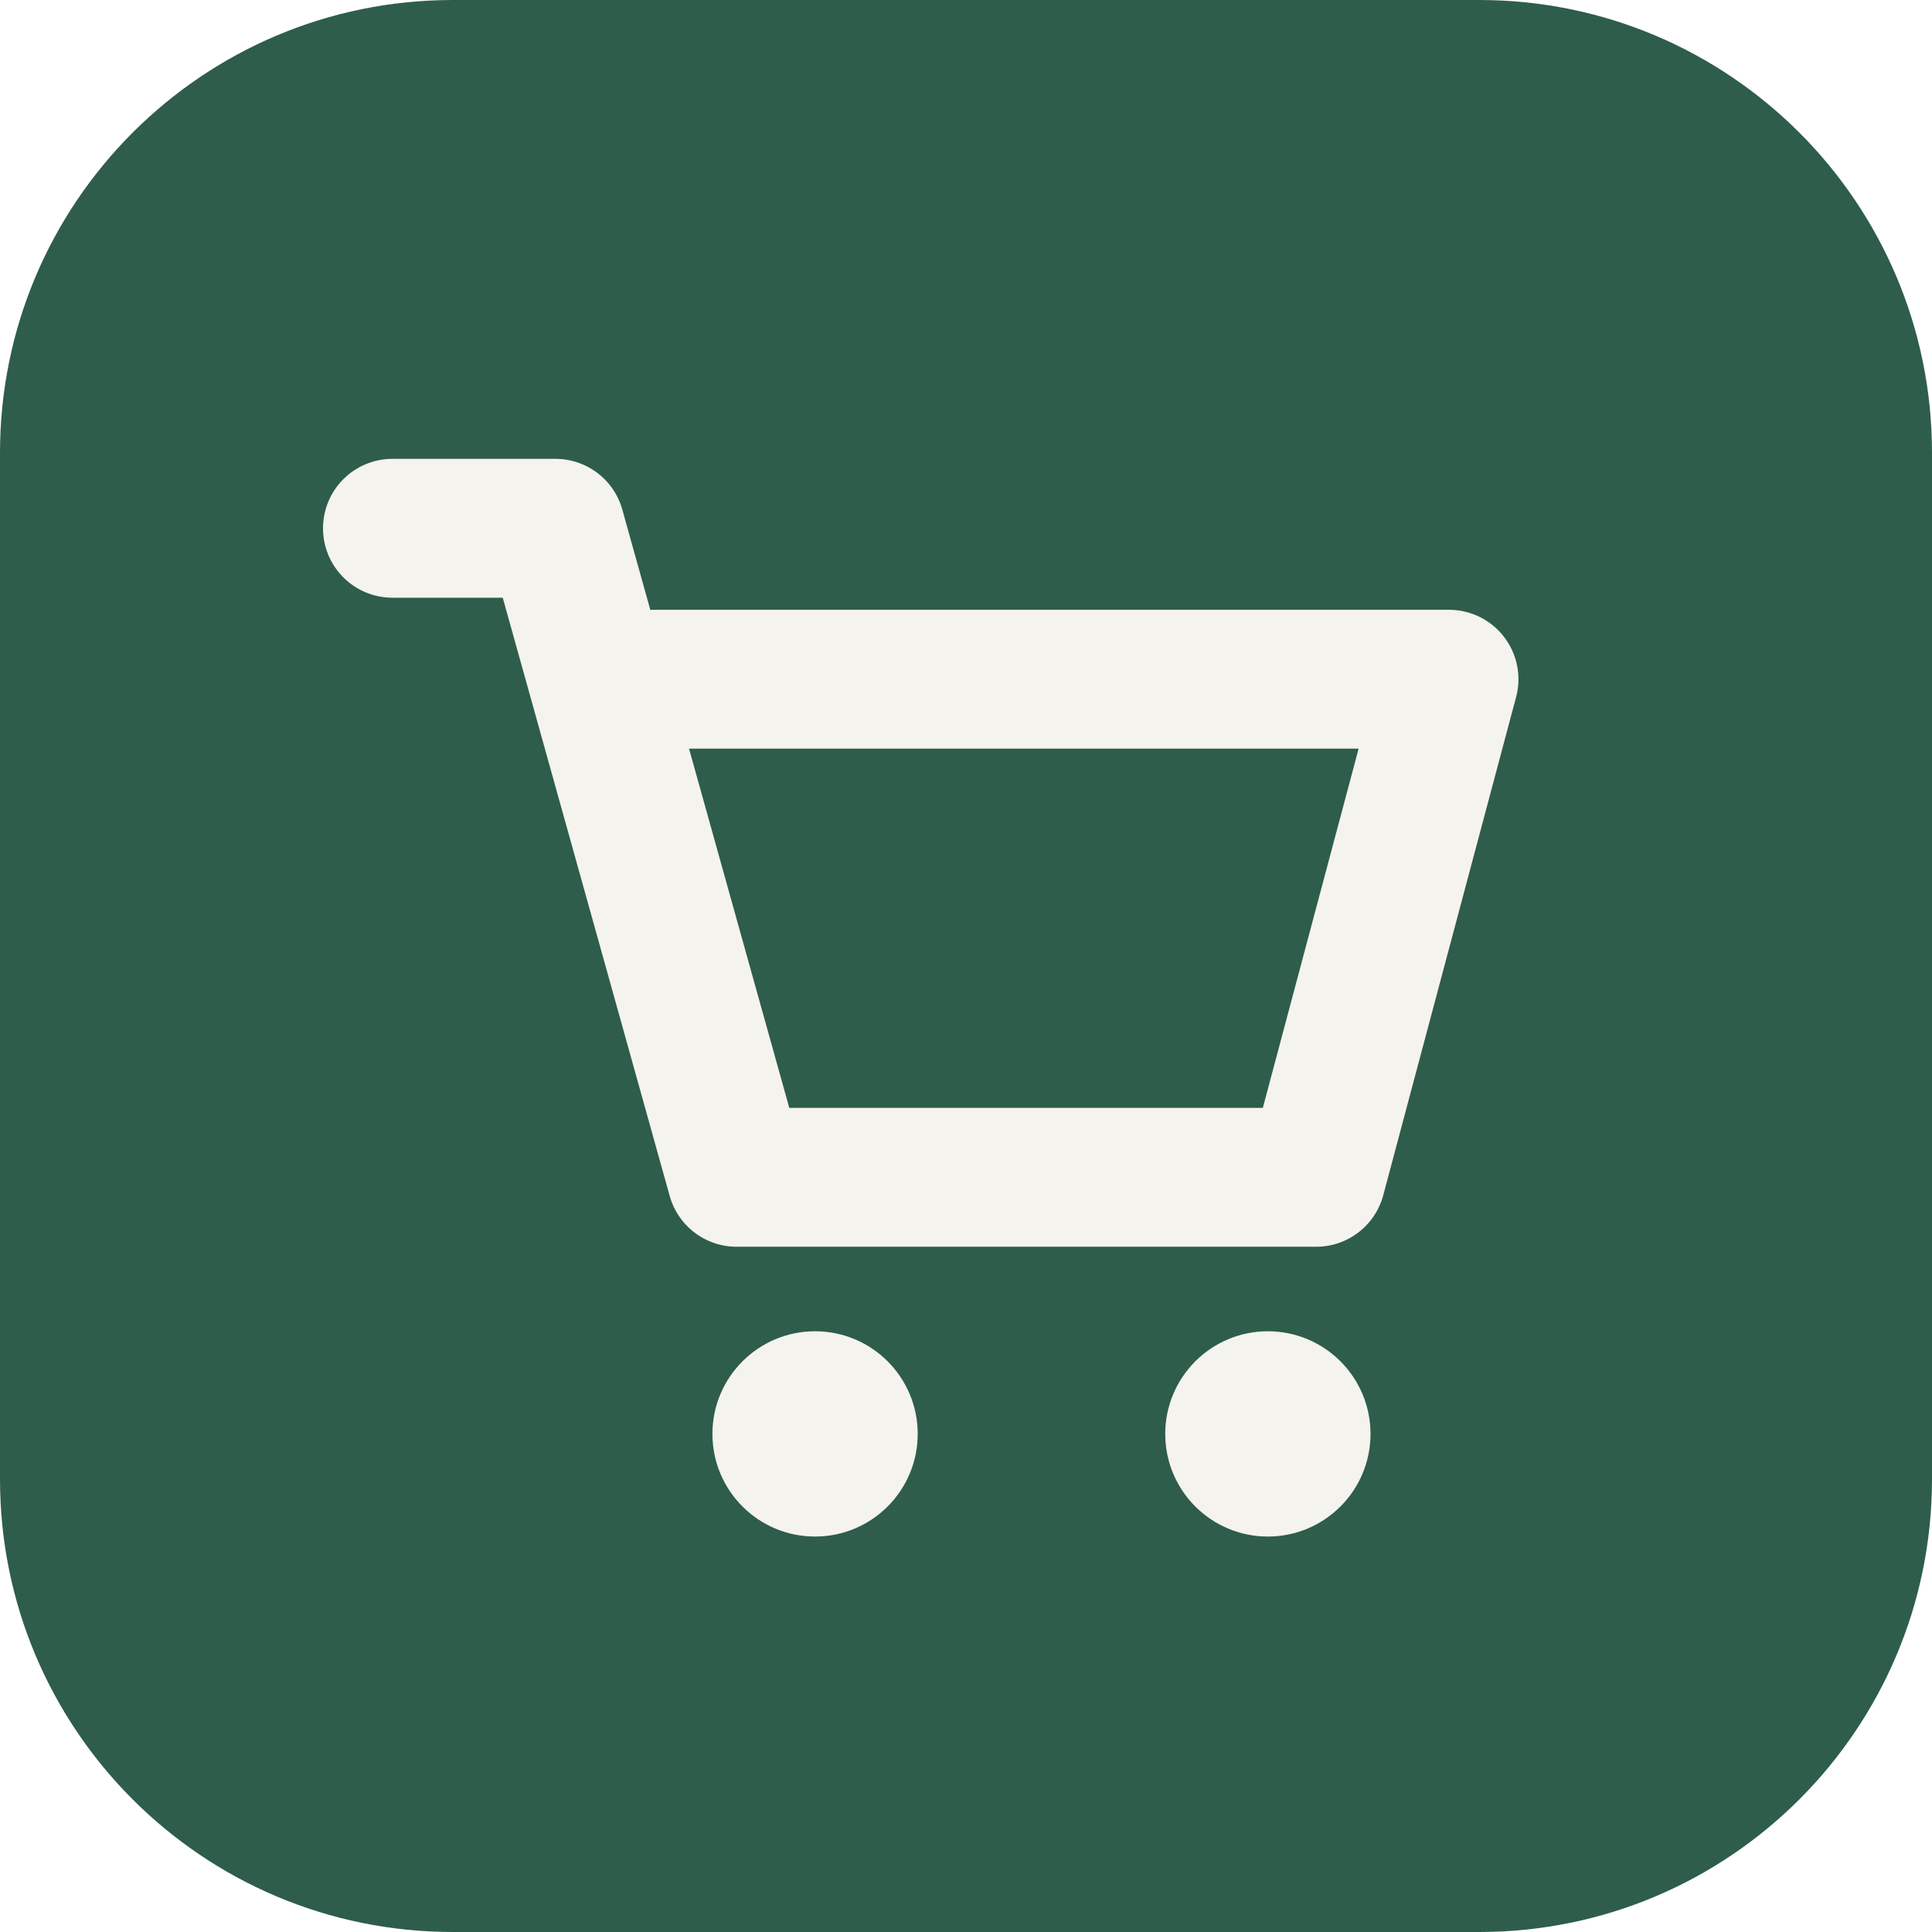
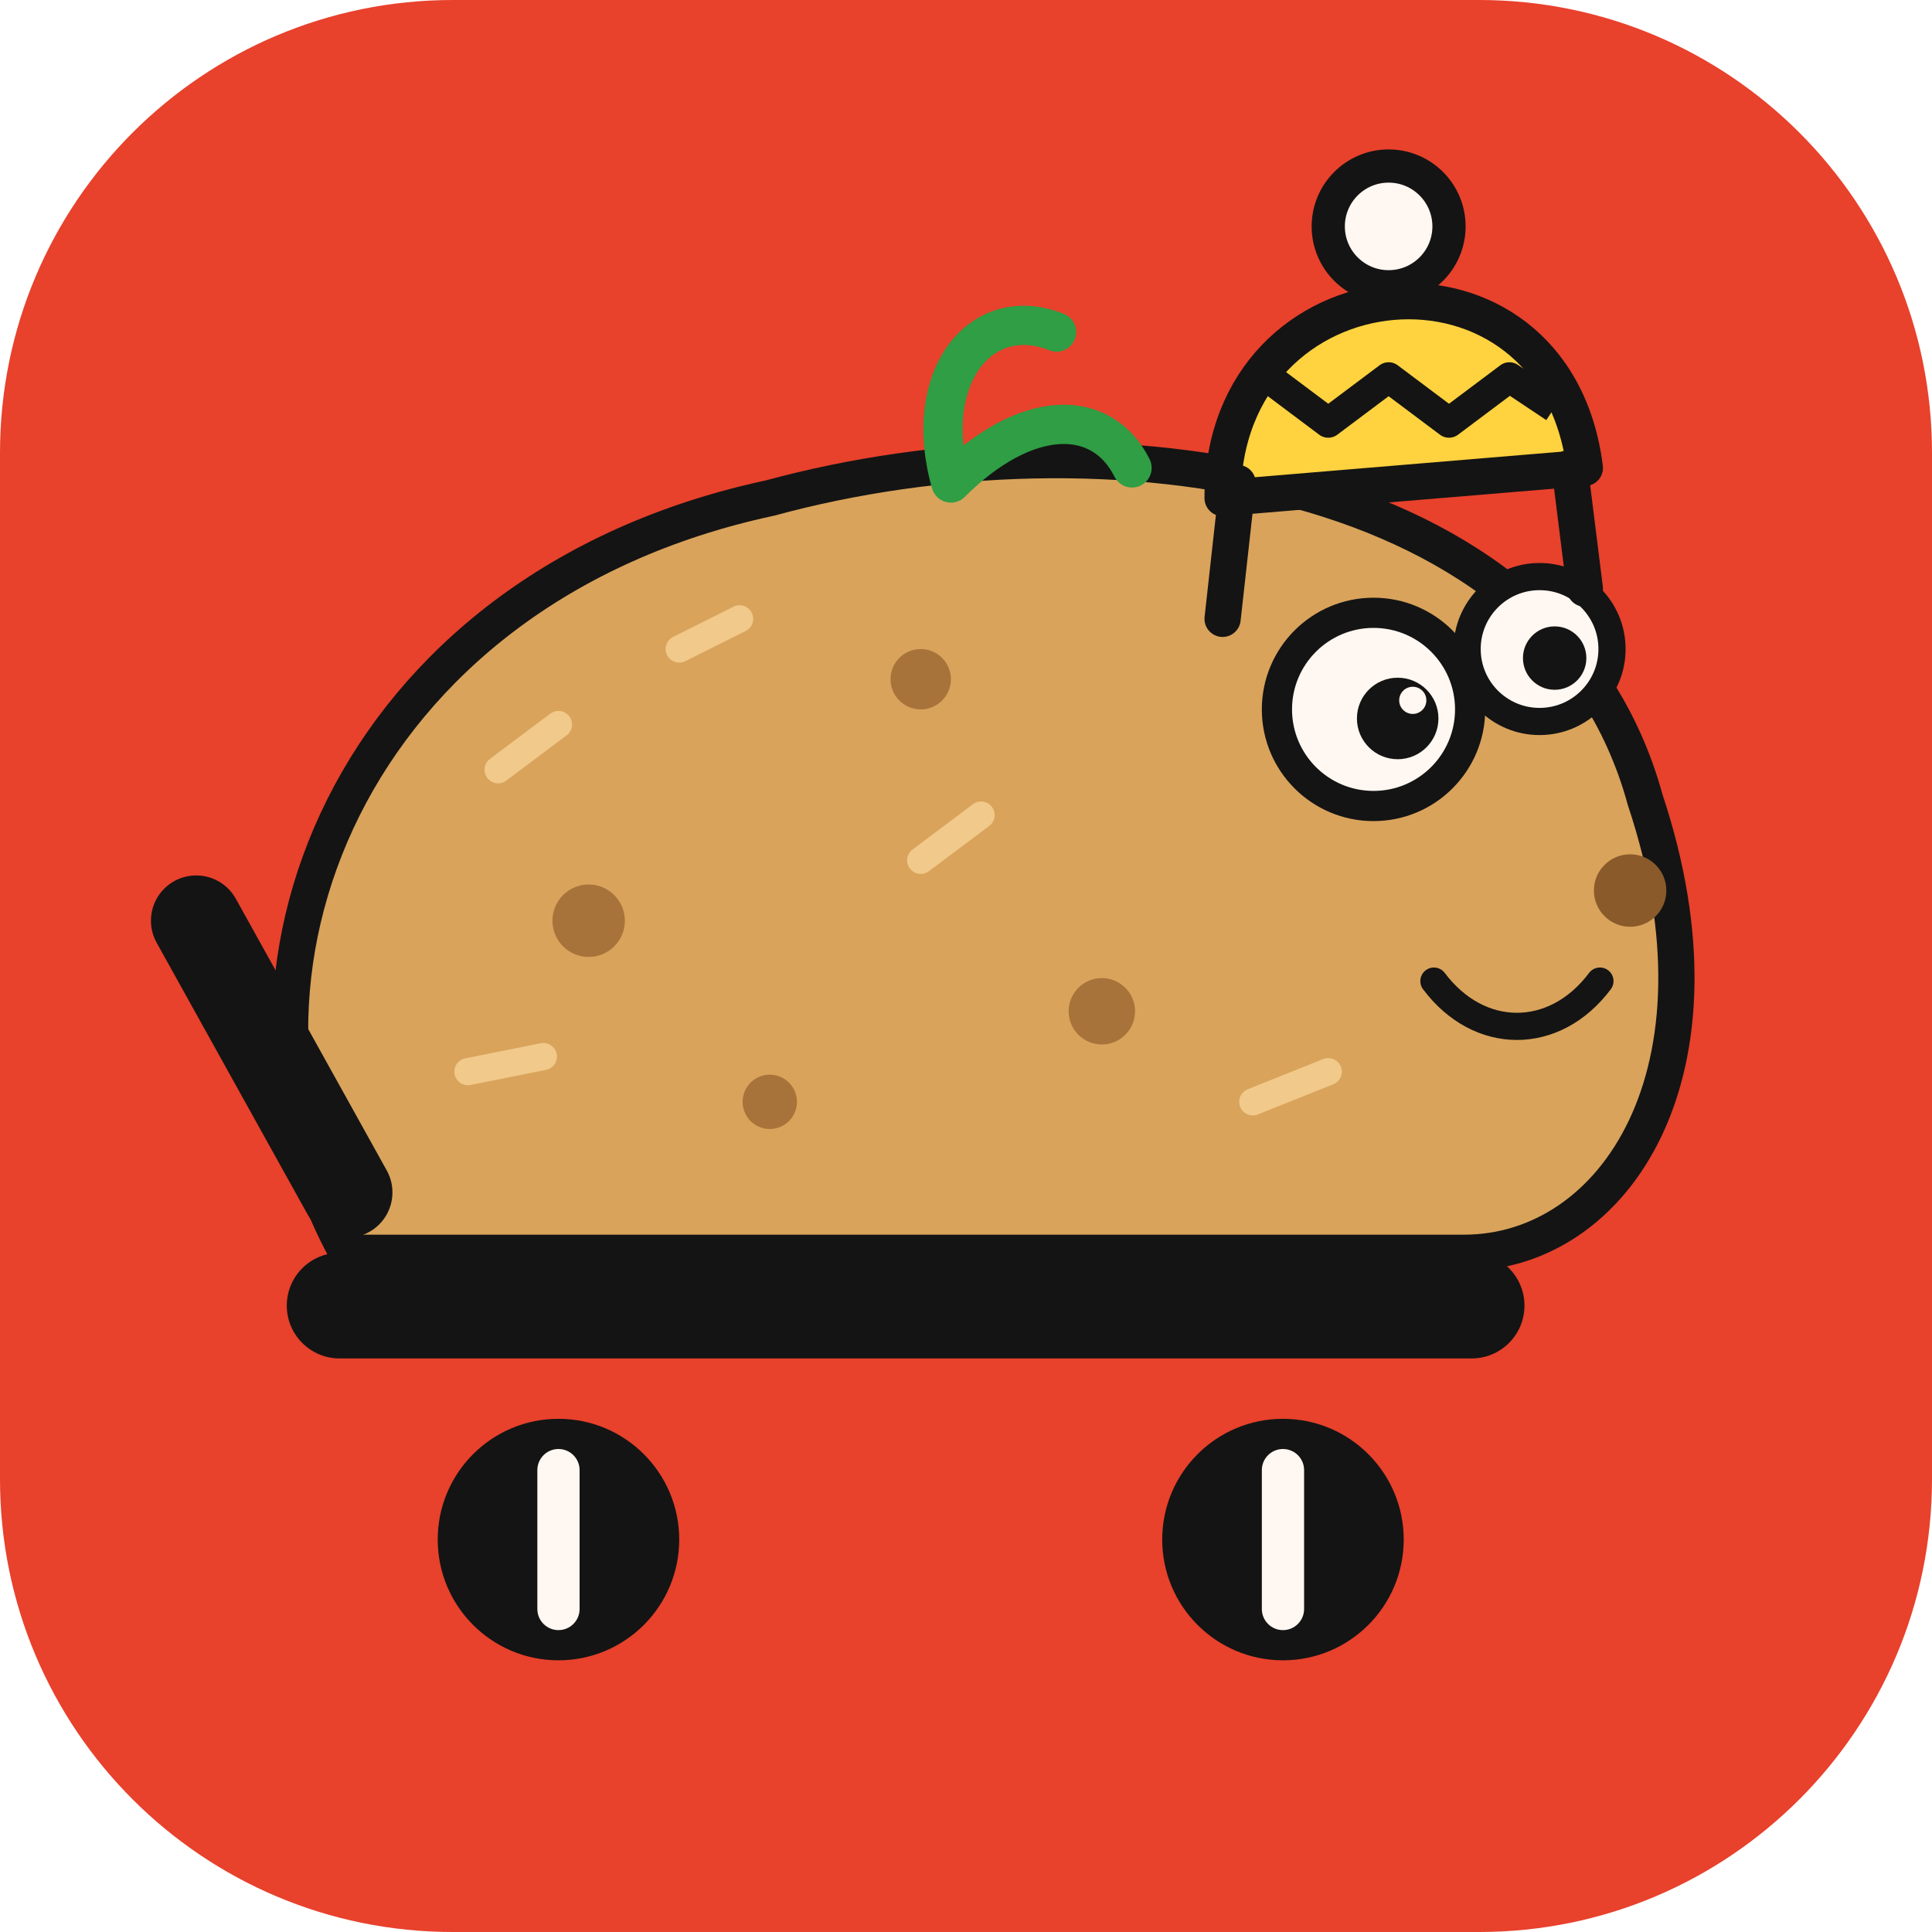
<svg xmlns="http://www.w3.org/2000/svg" viewBox="0 0 64 64" role="img" aria-label="SuperCarrito">
-   <rect width="64" height="64" rx="15" fill="#2E5D4B" />
-   <g fill="none" stroke="#F5F3ED" stroke-width="4.6" stroke-linecap="round" stroke-linejoin="round">
-     <path d="M13 17.5h5.4l6 21.5h19.2L48 22.5H20.3" />
+   <rect width="64" height="64" rx="15" fill="#E8412C" />
+   <g transform="translate(5.5 10.5) scale(0.5)">
+     <path d="M12 62 C2 44 12 18 40 12 C62 6 92 10 98 32 C104 50 96 62 86 62 Z" fill="#D9A35B" stroke="#141414" stroke-width="2.4" stroke-linejoin="round" />
+     <g fill="#A8733A">
+       <circle cx="28" cy="40" r="2.4" />
+       <circle cx="50" cy="24" r="2" />
+       <circle cx="40" cy="52" r="1.8" />
+       <circle cx="62" cy="46" r="2.2" />
+     </g>
+     <g stroke="#F1C98A" stroke-width="1.8" stroke-linecap="round" fill="none">
+       <path d="M22 30l4-3" />
+       <path d="M34 22l4-2" />
+       <path d="M20 50l5-1" />
+       <path d="M50 36l4-3" />
+       <path d="M72 52l5-2" />
+     </g>
+     <path d="M52 11c-2-7 2-12 7-10m-7 10c5-5 10-5 12-1" stroke="#2F9E44" stroke-width="2.6" stroke-linecap="round" fill="none" />
+     <circle cx="91" cy="22" r="4.8" fill="#FFF7F1" stroke="#141414" stroke-width="1.8" />
+     <circle cx="92" cy="22.6" r="2.1" fill="#141414" />
+     <circle cx="80" cy="26" r="6.4" fill="#FFF7F1" stroke="#141414" stroke-width="2" />
+     <circle cx="81.6" cy="26.6" r="2.7" fill="#141414" />
+     <circle cx="82.6" cy="25.4" r=".9" fill="#FFF7F1" />
+     <circle cx="97" cy="38" r="2.4" fill="#8a5a2b" />
+     <path d="M84 44c3 4 8 4 11 0" stroke="#141414" stroke-width="1.8" stroke-linecap="round" fill="none" />
+     <path d="M70 12 C70 -4 92 -6 94 10 Z" fill="#FFD23F" stroke="#141414" stroke-width="2.4" stroke-linejoin="round" />
+     <path d="M73 4l4 3 4-3 4 3 4-3 3 2" stroke="#141414" stroke-width="2" stroke-linejoin="round" fill="none" />
+     <path d="M71 11l-1 9M93 10l1 8" stroke="#141414" stroke-width="2.4" stroke-linecap="round" />
+     <circle cx="81" cy="-6" r="4" fill="#FFF7F1" stroke="#141414" stroke-width="2.2" />
+     <path d="M12 58 L2 40" stroke="#141414" stroke-width="6" stroke-linecap="round" />
+     <rect x="8" y="62" width="82" height="7" rx="3.5" fill="#141414" />
+     <circle cx="26" cy="81" r="8" fill="#141414" />
+     <rect x="24.6" y="75" width="2.8" height="12" rx="1.4" fill="#FFF7F1" />
+     <circle cx="74" cy="81" r="8" fill="#141414" />
+     <rect x="72.6" y="75" width="2.8" height="12" rx="1.4" fill="#FFF7F1" />
  </g>
-   <circle cx="27" cy="47.5" r="3.4" fill="#F5F3ED" />
-   <circle cx="42" cy="47.5" r="3.4" fill="#F5F3ED" />
</svg>
